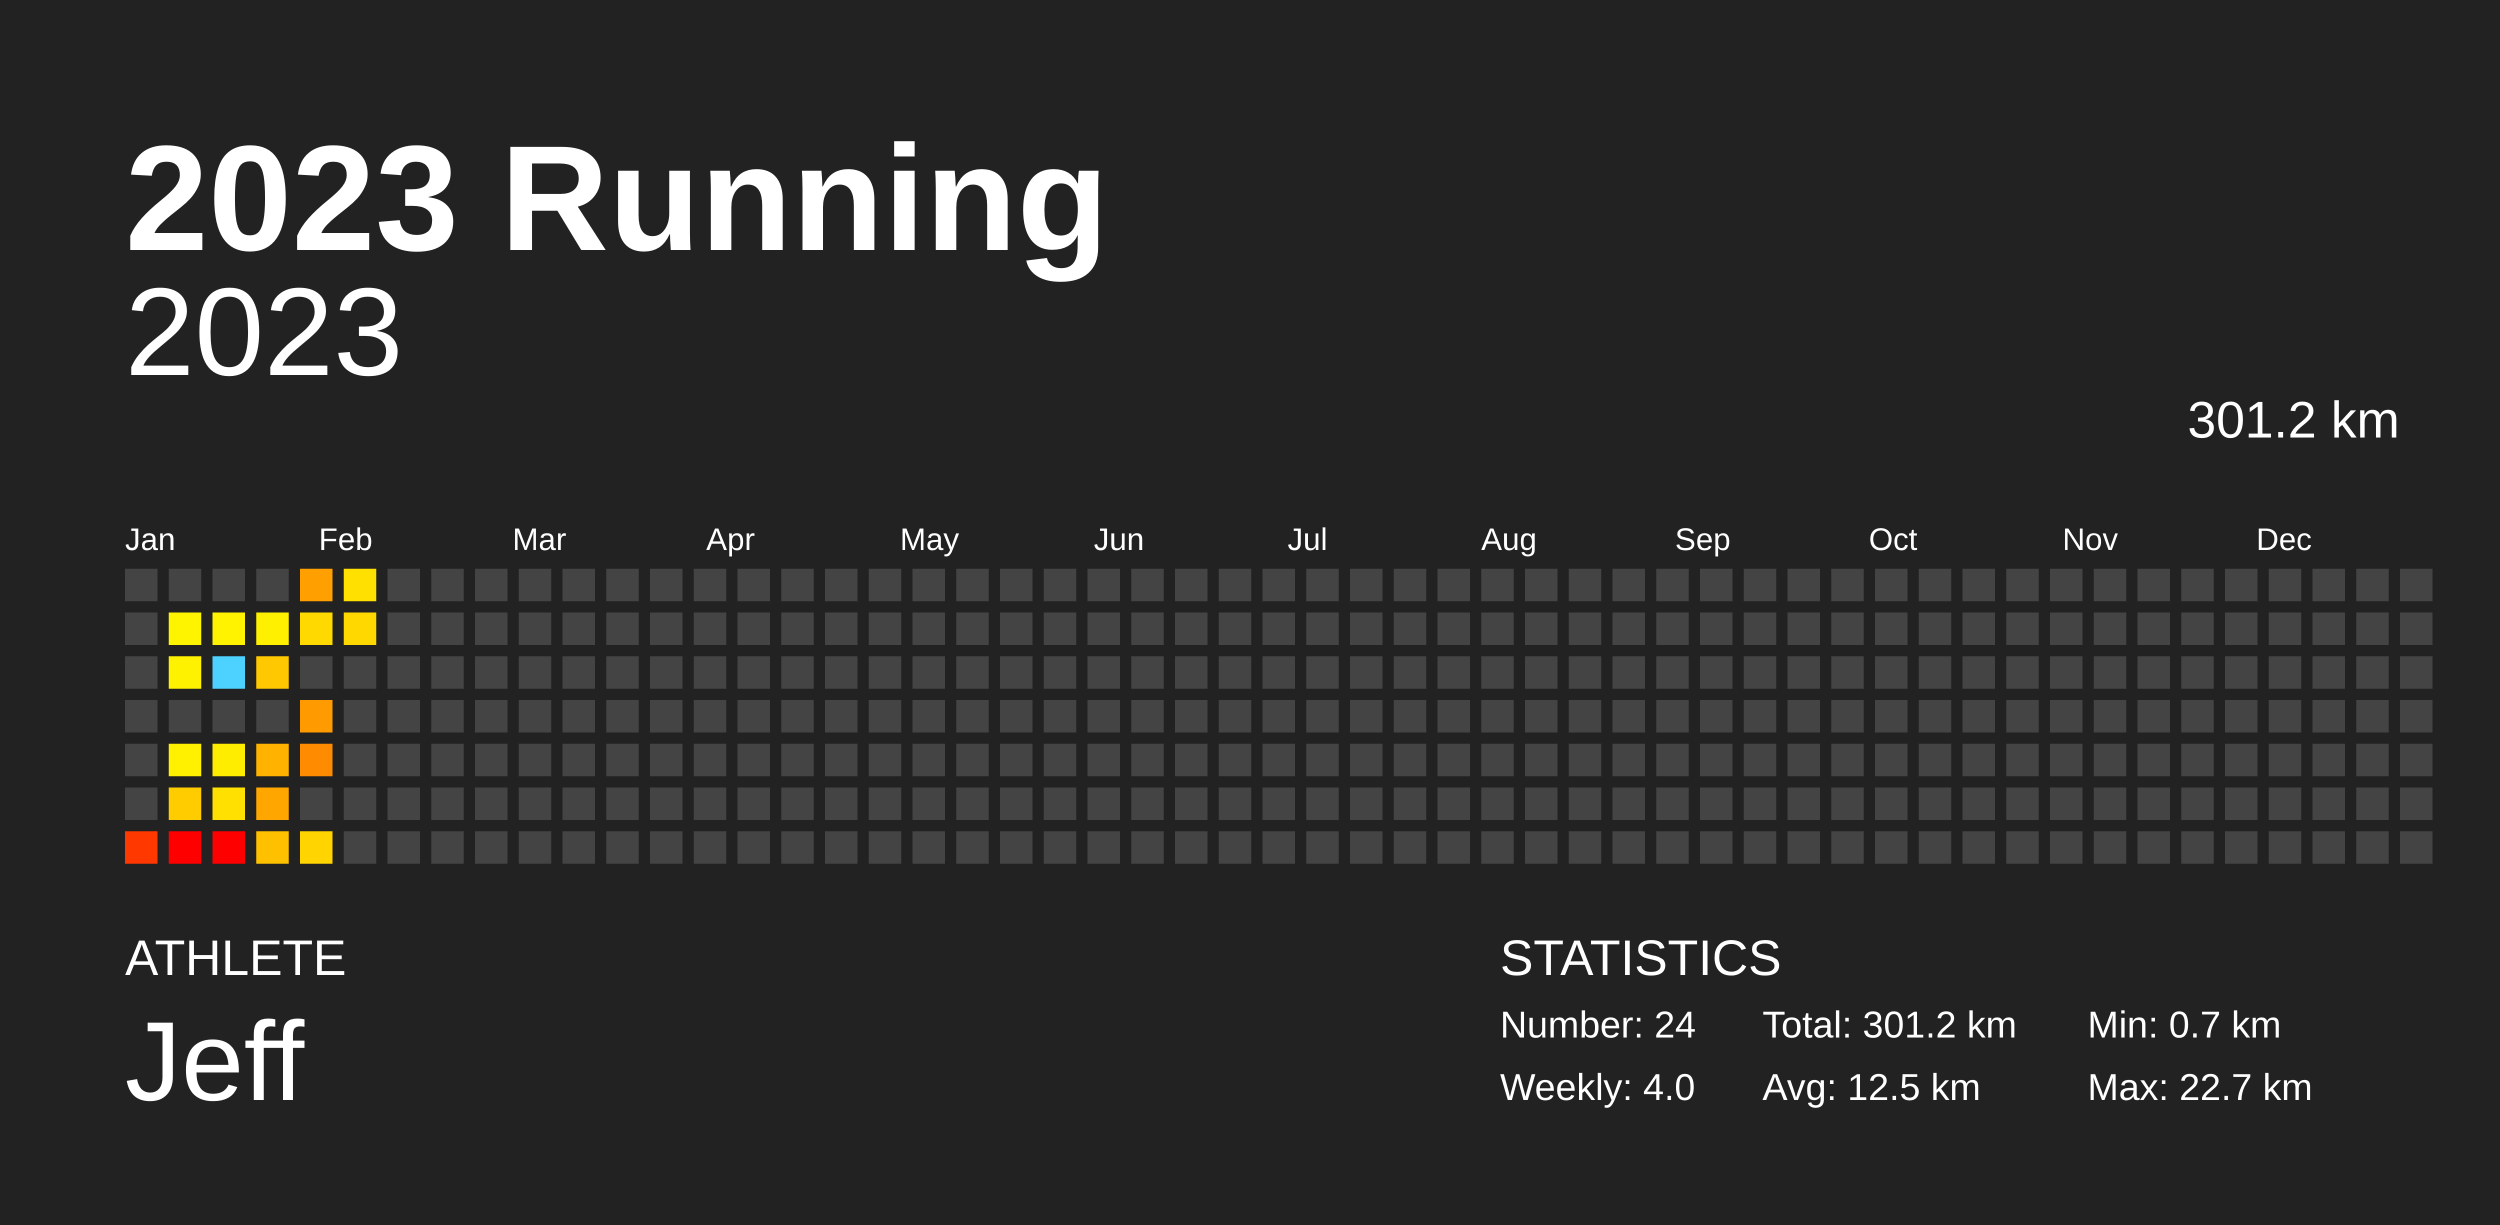
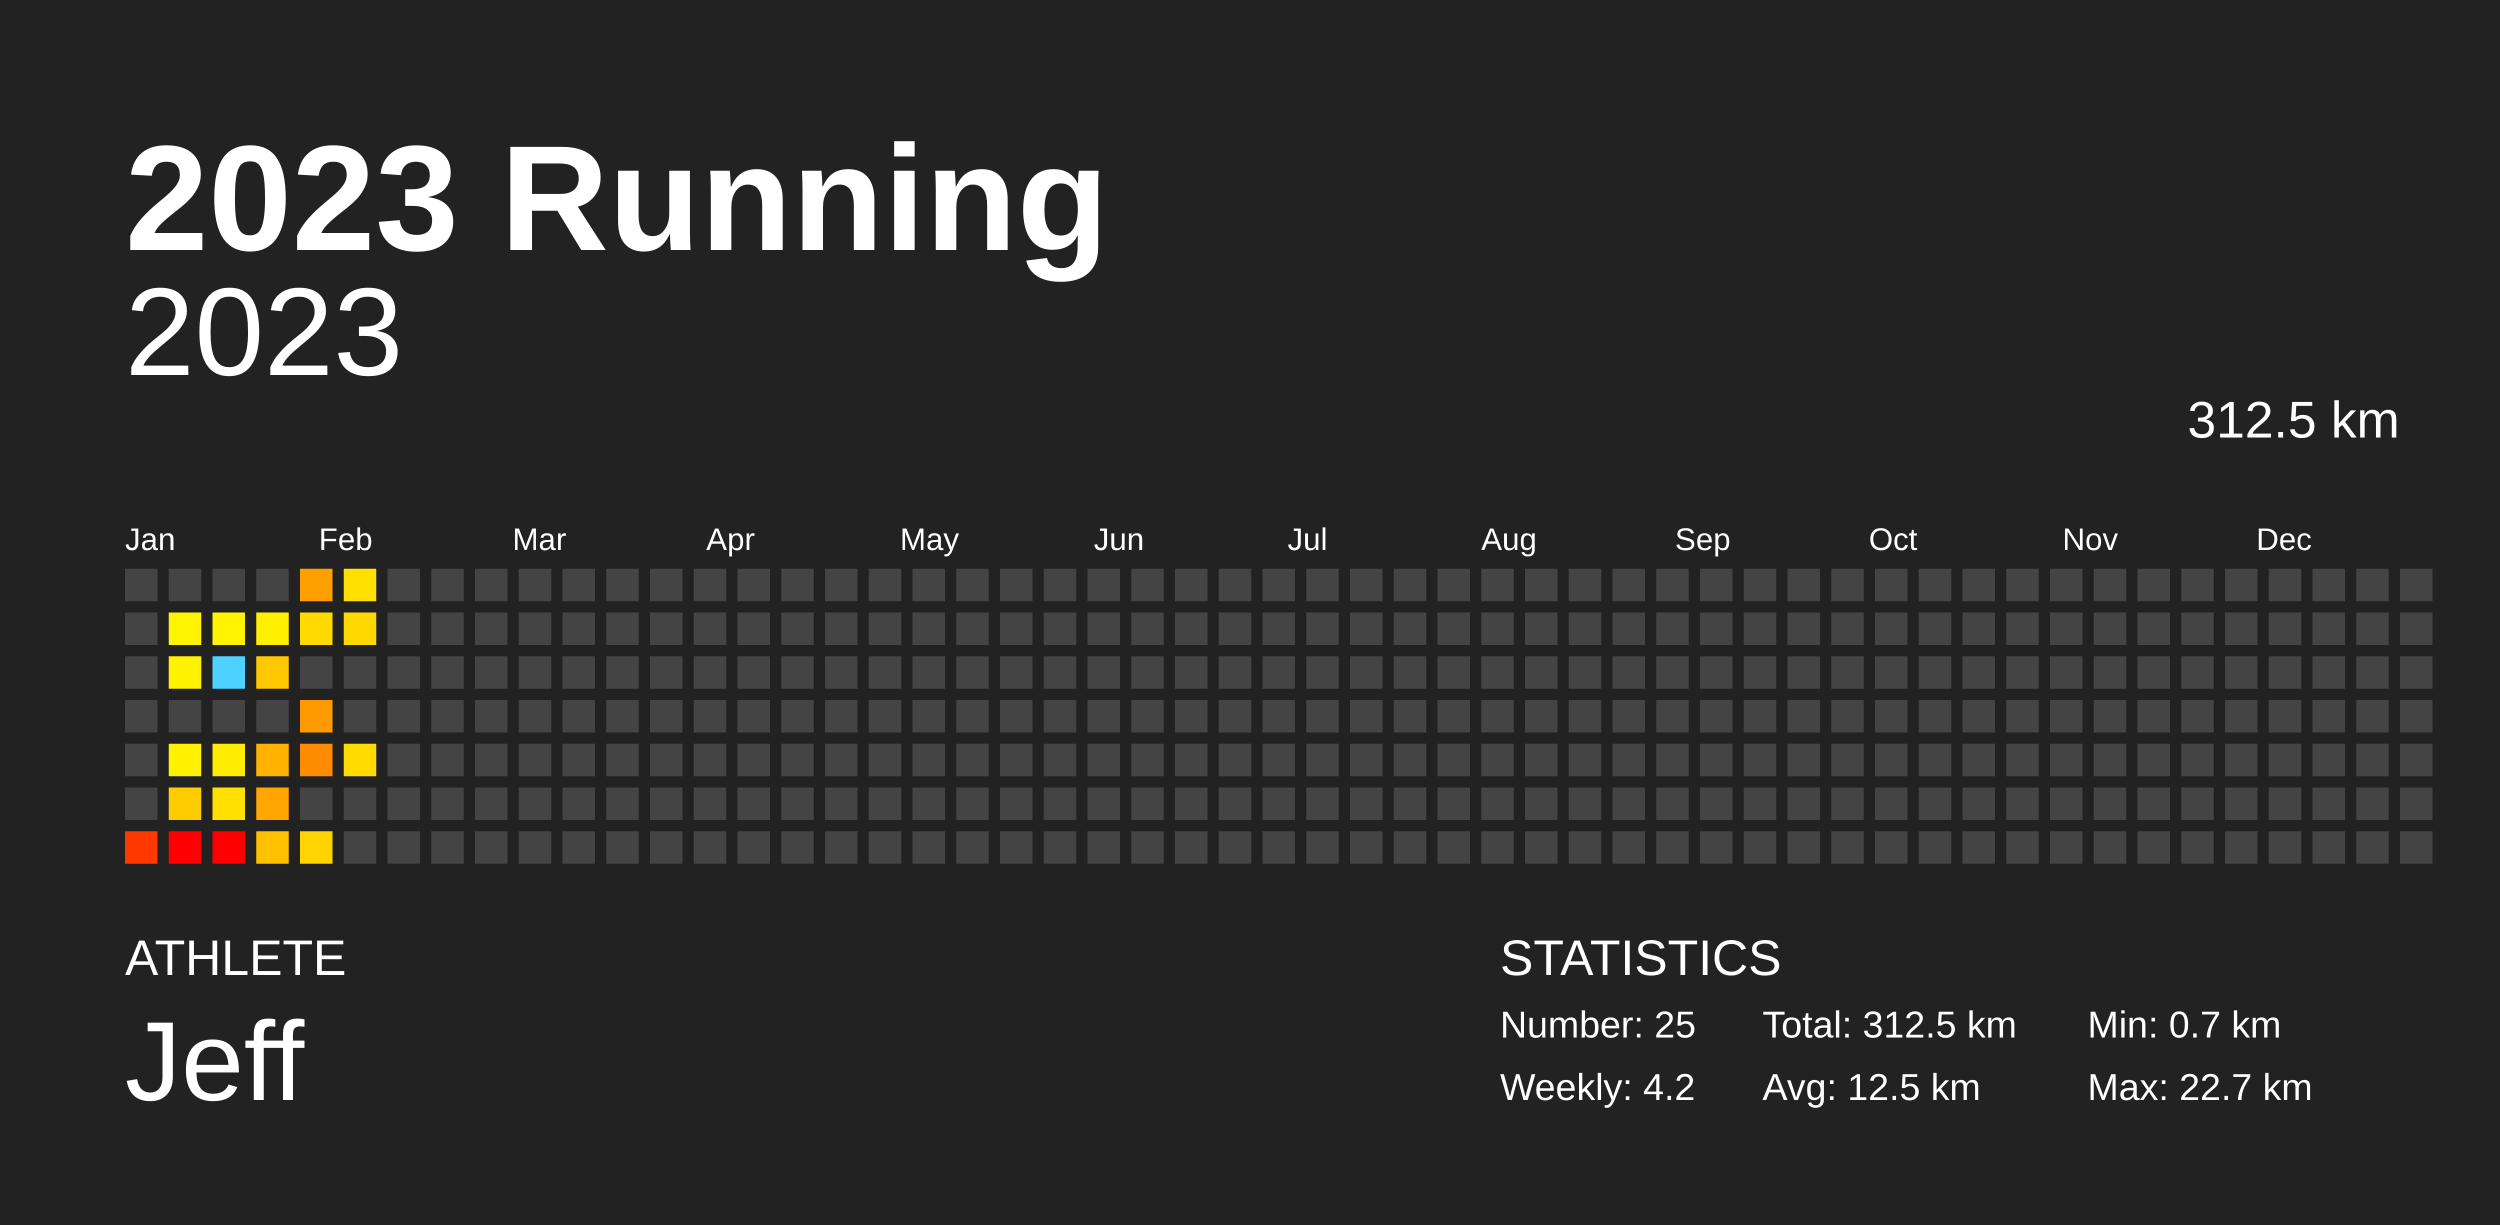
<svg xmlns="http://www.w3.org/2000/svg" baseProfile="full" height="98mm" version="1.1" viewBox="0,0,200,98" width="200mm">
  <defs />
  <rect fill="#222222" height="98" width="200" x="0" y="0" />
  <text fill="#FFFFFF" style="font-size:12px; font-family:Arial; font-weight:bold;" x="10" y="20">2023 Running</text>
  <text fill="#FFFFFF" style="font-size:4px; font-family:Arial" x="10" y="78">ATHLETE</text>
  <text fill="#FFFFFF" style="font-size:9px; font-family:Arial" x="10" y="88">Jeff</text>
  <text fill="#FFFFFF" style="font-size:4px; font-family:Arial" x="120" y="78">STATISTICS</text>
-   <text fill="#FFFFFF" style="font-size:3px; font-family:Arial" x="120" y="83">Number: 24</text>
-   <text fill="#FFFFFF" style="font-size:3px; font-family:Arial" x="120" y="88">Weekly: 4.0</text>
-   <text fill="#FFFFFF" style="font-size:3px; font-family:Arial" x="141" y="83">Total: 301.2 km</text>
+   <text fill="#FFFFFF" style="font-size:3px; font-family:Arial" x="120" y="83">Number: 25</text>
+   <text fill="#FFFFFF" style="font-size:3px; font-family:Arial" x="120" y="88">Weekly: 4.2</text>
+   <text fill="#FFFFFF" style="font-size:3px; font-family:Arial" x="141" y="83">Total: 312.5 km</text>
  <text fill="#FFFFFF" style="font-size:3px; font-family:Arial" x="141" y="88">Avg: 12.5 km</text>
  <text fill="#FFFFFF" style="font-size:3px; font-family:Arial" x="167" y="83">Min: 0.7 km</text>
  <text fill="#FFFFFF" style="font-size:3px; font-family:Arial" x="167" y="88">Max: 22.7 km</text>
  <text alignment-baseline="hanging" fill="#FFFFFF" style="font-size:10.0px; font-family:Arial;" x="10" y="30">2023</text>
-   <text alignment-baseline="hanging" fill="#FFFFFF" style="font-size:4.125px; font-family:Arial;" x="175" y="35">301.2 km</text>
+   <text alignment-baseline="hanging" fill="#FFFFFF" style="font-size:4.125px; font-family:Arial;" x="175" y="35">312.5 km</text>
  <text fill="#FFFFFF" style="font-size:2.5px; font-family:Arial" x="10.0" y="44">Jan</text>
  <text fill="#FFFFFF" style="font-size:2.5px; font-family:Arial" x="25.5" y="44">Feb</text>
  <text fill="#FFFFFF" style="font-size:2.5px; font-family:Arial" x="41.0" y="44">Mar</text>
  <text fill="#FFFFFF" style="font-size:2.5px; font-family:Arial" x="56.5" y="44">Apr</text>
  <text fill="#FFFFFF" style="font-size:2.5px; font-family:Arial" x="72.0" y="44">May</text>
  <text fill="#FFFFFF" style="font-size:2.5px; font-family:Arial" x="87.5" y="44">Jun</text>
  <text fill="#FFFFFF" style="font-size:2.5px; font-family:Arial" x="103.0" y="44">Jul</text>
  <text fill="#FFFFFF" style="font-size:2.5px; font-family:Arial" x="118.5" y="44">Aug</text>
  <text fill="#FFFFFF" style="font-size:2.5px; font-family:Arial" x="134.0" y="44">Sep</text>
  <text fill="#FFFFFF" style="font-size:2.5px; font-family:Arial" x="149.5" y="44">Oct</text>
  <text fill="#FFFFFF" style="font-size:2.5px; font-family:Arial" x="165.0" y="44">Nov</text>
  <text fill="#FFFFFF" style="font-size:2.5px; font-family:Arial" x="180.5" y="44">Dec</text>
  <rect fill="#444444" height="2.6" width="2.6" x="10.0" y="45.5" />
  <rect fill="#444444" height="2.6" width="2.6" x="10.0" y="49.0" />
  <rect fill="#444444" height="2.6" width="2.6" x="10.0" y="52.5" />
  <rect fill="#444444" height="2.6" width="2.6" x="10.0" y="56.0" />
  <rect fill="#444444" height="2.6" width="2.6" x="10.0" y="59.5" />
  <rect fill="#444444" height="2.6" width="2.6" x="10.0" y="63.0" />
  <rect fill="#ff3800" height="2.6" width="2.6" x="10.0" y="66.5" />
  <rect fill="#444444" height="2.6" width="2.6" x="13.5" y="45.5" />
  <rect fill="#fff400" height="2.6" width="2.6" x="13.5" y="49.0" />
  <rect fill="#fff200" height="2.6" width="2.6" x="13.5" y="52.5" />
  <rect fill="#444444" height="2.6" width="2.6" x="13.5" y="56.0" />
  <rect fill="#fff100" height="2.6" width="2.6" x="13.5" y="59.5" />
  <rect fill="#ffcc00" height="2.6" width="2.6" x="13.5" y="63.0" />
  <rect fill="red" height="2.6" width="2.6" x="13.5" y="66.5" />
  <rect fill="#444444" height="2.6" width="2.6" x="17.0" y="45.5" />
  <rect fill="#fff300" height="2.6" width="2.6" x="17.0" y="49.0" />
  <rect fill="#4dd2ff" height="2.6" width="2.6" x="17.0" y="52.5" />
  <rect fill="#444444" height="2.6" width="2.6" x="17.0" y="56.0" />
  <rect fill="#ffed00" height="2.6" width="2.6" x="17.0" y="59.5" />
  <rect fill="#ffe000" height="2.6" width="2.6" x="17.0" y="63.0" />
  <rect fill="red" height="2.6" width="2.6" x="17.0" y="66.5" />
  <rect fill="#444444" height="2.6" width="2.6" x="20.5" y="45.5" />
  <rect fill="#fff000" height="2.6" width="2.6" x="20.5" y="49.0" />
  <rect fill="#ffc800" height="2.6" width="2.6" x="20.5" y="52.5" />
  <rect fill="#444444" height="2.6" width="2.6" x="20.5" y="56.0" />
  <rect fill="#ffb300" height="2.6" width="2.6" x="20.5" y="59.5" />
  <rect fill="#ffa600" height="2.6" width="2.6" x="20.5" y="63.0" />
  <rect fill="#ffc000" height="2.6" width="2.6" x="20.5" y="66.5" />
  <rect fill="#ffa000" height="2.6" width="2.6" x="24.0" y="45.5" />
  <rect fill="#ffd900" height="2.6" width="2.6" x="24.0" y="49.0" />
  <rect fill="#444444" height="2.6" width="2.6" x="24.0" y="52.5" />
  <rect fill="#ff9b00" height="2.6" width="2.6" x="24.0" y="56.0" />
  <rect fill="#ff8b00" height="2.6" width="2.6" x="24.0" y="59.5" />
  <rect fill="#444444" height="2.6" width="2.6" x="24.0" y="63.0" />
  <rect fill="#ffd400" height="2.6" width="2.6" x="24.0" y="66.5" />
  <rect fill="#ffe000" height="2.6" width="2.6" x="27.5" y="45.5" />
  <rect fill="#ffd800" height="2.6" width="2.6" x="27.5" y="49.0" />
  <rect fill="#444444" height="2.6" width="2.6" x="27.5" y="52.5" />
  <rect fill="#444444" height="2.6" width="2.6" x="27.5" y="56.0" />
-   <rect fill="#444444" height="2.6" width="2.6" x="27.5" y="59.5" />
+   <rect fill="#ffdb00" height="2.6" width="2.6" x="27.5" y="59.5" />
  <rect fill="#444444" height="2.6" width="2.6" x="27.5" y="63.0" />
  <rect fill="#444444" height="2.6" width="2.6" x="27.5" y="66.5" />
  <rect fill="#444444" height="2.6" width="2.6" x="31.0" y="45.5" />
  <rect fill="#444444" height="2.6" width="2.6" x="31.0" y="49.0" />
  <rect fill="#444444" height="2.6" width="2.6" x="31.0" y="52.5" />
  <rect fill="#444444" height="2.6" width="2.6" x="31.0" y="56.0" />
  <rect fill="#444444" height="2.6" width="2.6" x="31.0" y="59.5" />
  <rect fill="#444444" height="2.6" width="2.6" x="31.0" y="63.0" />
  <rect fill="#444444" height="2.6" width="2.6" x="31.0" y="66.5" />
  <rect fill="#444444" height="2.6" width="2.6" x="34.5" y="45.5" />
  <rect fill="#444444" height="2.6" width="2.6" x="34.5" y="49.0" />
  <rect fill="#444444" height="2.6" width="2.6" x="34.5" y="52.5" />
  <rect fill="#444444" height="2.6" width="2.6" x="34.5" y="56.0" />
  <rect fill="#444444" height="2.6" width="2.6" x="34.5" y="59.5" />
  <rect fill="#444444" height="2.6" width="2.6" x="34.5" y="63.0" />
  <rect fill="#444444" height="2.6" width="2.6" x="34.5" y="66.5" />
  <rect fill="#444444" height="2.6" width="2.6" x="38.0" y="45.5" />
  <rect fill="#444444" height="2.6" width="2.6" x="38.0" y="49.0" />
  <rect fill="#444444" height="2.6" width="2.6" x="38.0" y="52.5" />
  <rect fill="#444444" height="2.6" width="2.6" x="38.0" y="56.0" />
  <rect fill="#444444" height="2.6" width="2.6" x="38.0" y="59.5" />
  <rect fill="#444444" height="2.6" width="2.6" x="38.0" y="63.0" />
  <rect fill="#444444" height="2.6" width="2.6" x="38.0" y="66.5" />
  <rect fill="#444444" height="2.6" width="2.6" x="41.5" y="45.5" />
  <rect fill="#444444" height="2.6" width="2.6" x="41.5" y="49.0" />
  <rect fill="#444444" height="2.6" width="2.6" x="41.5" y="52.5" />
  <rect fill="#444444" height="2.6" width="2.6" x="41.5" y="56.0" />
  <rect fill="#444444" height="2.6" width="2.6" x="41.5" y="59.5" />
  <rect fill="#444444" height="2.6" width="2.6" x="41.5" y="63.0" />
  <rect fill="#444444" height="2.6" width="2.6" x="41.5" y="66.5" />
  <rect fill="#444444" height="2.6" width="2.6" x="45.0" y="45.5" />
  <rect fill="#444444" height="2.6" width="2.6" x="45.0" y="49.0" />
  <rect fill="#444444" height="2.6" width="2.6" x="45.0" y="52.5" />
  <rect fill="#444444" height="2.6" width="2.6" x="45.0" y="56.0" />
  <rect fill="#444444" height="2.6" width="2.6" x="45.0" y="59.5" />
  <rect fill="#444444" height="2.6" width="2.6" x="45.0" y="63.0" />
  <rect fill="#444444" height="2.6" width="2.6" x="45.0" y="66.5" />
  <rect fill="#444444" height="2.6" width="2.6" x="48.5" y="45.5" />
  <rect fill="#444444" height="2.6" width="2.6" x="48.5" y="49.0" />
  <rect fill="#444444" height="2.6" width="2.6" x="48.5" y="52.5" />
  <rect fill="#444444" height="2.6" width="2.6" x="48.5" y="56.0" />
  <rect fill="#444444" height="2.6" width="2.6" x="48.5" y="59.5" />
  <rect fill="#444444" height="2.6" width="2.6" x="48.5" y="63.0" />
  <rect fill="#444444" height="2.6" width="2.6" x="48.5" y="66.5" />
  <rect fill="#444444" height="2.6" width="2.6" x="52.0" y="45.5" />
  <rect fill="#444444" height="2.6" width="2.6" x="52.0" y="49.0" />
  <rect fill="#444444" height="2.6" width="2.6" x="52.0" y="52.5" />
  <rect fill="#444444" height="2.6" width="2.6" x="52.0" y="56.0" />
  <rect fill="#444444" height="2.6" width="2.6" x="52.0" y="59.5" />
  <rect fill="#444444" height="2.6" width="2.6" x="52.0" y="63.0" />
  <rect fill="#444444" height="2.6" width="2.6" x="52.0" y="66.5" />
  <rect fill="#444444" height="2.6" width="2.6" x="55.5" y="45.5" />
  <rect fill="#444444" height="2.6" width="2.6" x="55.5" y="49.0" />
  <rect fill="#444444" height="2.6" width="2.6" x="55.5" y="52.5" />
  <rect fill="#444444" height="2.6" width="2.6" x="55.5" y="56.0" />
  <rect fill="#444444" height="2.6" width="2.6" x="55.5" y="59.5" />
  <rect fill="#444444" height="2.6" width="2.6" x="55.5" y="63.0" />
  <rect fill="#444444" height="2.6" width="2.6" x="55.5" y="66.5" />
  <rect fill="#444444" height="2.6" width="2.6" x="59.0" y="45.5" />
  <rect fill="#444444" height="2.6" width="2.6" x="59.0" y="49.0" />
  <rect fill="#444444" height="2.6" width="2.6" x="59.0" y="52.5" />
  <rect fill="#444444" height="2.6" width="2.6" x="59.0" y="56.0" />
  <rect fill="#444444" height="2.6" width="2.6" x="59.0" y="59.5" />
  <rect fill="#444444" height="2.6" width="2.6" x="59.0" y="63.0" />
  <rect fill="#444444" height="2.6" width="2.6" x="59.0" y="66.5" />
  <rect fill="#444444" height="2.6" width="2.6" x="62.5" y="45.5" />
  <rect fill="#444444" height="2.6" width="2.6" x="62.5" y="49.0" />
  <rect fill="#444444" height="2.6" width="2.6" x="62.5" y="52.5" />
  <rect fill="#444444" height="2.6" width="2.6" x="62.5" y="56.0" />
  <rect fill="#444444" height="2.6" width="2.6" x="62.5" y="59.5" />
  <rect fill="#444444" height="2.6" width="2.6" x="62.5" y="63.0" />
  <rect fill="#444444" height="2.6" width="2.6" x="62.5" y="66.5" />
  <rect fill="#444444" height="2.6" width="2.6" x="66.0" y="45.5" />
  <rect fill="#444444" height="2.6" width="2.6" x="66.0" y="49.0" />
  <rect fill="#444444" height="2.6" width="2.6" x="66.0" y="52.5" />
  <rect fill="#444444" height="2.6" width="2.6" x="66.0" y="56.0" />
  <rect fill="#444444" height="2.6" width="2.6" x="66.0" y="59.5" />
  <rect fill="#444444" height="2.6" width="2.6" x="66.0" y="63.0" />
  <rect fill="#444444" height="2.6" width="2.6" x="66.0" y="66.5" />
  <rect fill="#444444" height="2.6" width="2.6" x="69.5" y="45.5" />
  <rect fill="#444444" height="2.6" width="2.6" x="69.5" y="49.0" />
  <rect fill="#444444" height="2.6" width="2.6" x="69.5" y="52.5" />
  <rect fill="#444444" height="2.6" width="2.6" x="69.5" y="56.0" />
  <rect fill="#444444" height="2.6" width="2.6" x="69.5" y="59.5" />
  <rect fill="#444444" height="2.6" width="2.6" x="69.5" y="63.0" />
  <rect fill="#444444" height="2.6" width="2.6" x="69.5" y="66.5" />
  <rect fill="#444444" height="2.6" width="2.6" x="73.0" y="45.5" />
  <rect fill="#444444" height="2.6" width="2.6" x="73.0" y="49.0" />
  <rect fill="#444444" height="2.6" width="2.6" x="73.0" y="52.5" />
  <rect fill="#444444" height="2.6" width="2.6" x="73.0" y="56.0" />
  <rect fill="#444444" height="2.6" width="2.6" x="73.0" y="59.5" />
  <rect fill="#444444" height="2.6" width="2.6" x="73.0" y="63.0" />
  <rect fill="#444444" height="2.6" width="2.6" x="73.0" y="66.5" />
  <rect fill="#444444" height="2.6" width="2.6" x="76.5" y="45.5" />
  <rect fill="#444444" height="2.6" width="2.6" x="76.5" y="49.0" />
  <rect fill="#444444" height="2.6" width="2.6" x="76.5" y="52.5" />
  <rect fill="#444444" height="2.6" width="2.6" x="76.5" y="56.0" />
  <rect fill="#444444" height="2.6" width="2.6" x="76.5" y="59.5" />
  <rect fill="#444444" height="2.6" width="2.6" x="76.5" y="63.0" />
  <rect fill="#444444" height="2.6" width="2.6" x="76.5" y="66.5" />
  <rect fill="#444444" height="2.6" width="2.6" x="80.0" y="45.5" />
  <rect fill="#444444" height="2.6" width="2.6" x="80.0" y="49.0" />
  <rect fill="#444444" height="2.6" width="2.6" x="80.0" y="52.5" />
  <rect fill="#444444" height="2.6" width="2.6" x="80.0" y="56.0" />
  <rect fill="#444444" height="2.6" width="2.6" x="80.0" y="59.5" />
  <rect fill="#444444" height="2.6" width="2.6" x="80.0" y="63.0" />
  <rect fill="#444444" height="2.6" width="2.6" x="80.0" y="66.5" />
  <rect fill="#444444" height="2.6" width="2.6" x="83.5" y="45.5" />
  <rect fill="#444444" height="2.6" width="2.6" x="83.5" y="49.0" />
  <rect fill="#444444" height="2.6" width="2.6" x="83.5" y="52.5" />
  <rect fill="#444444" height="2.6" width="2.6" x="83.5" y="56.0" />
  <rect fill="#444444" height="2.6" width="2.6" x="83.5" y="59.5" />
  <rect fill="#444444" height="2.6" width="2.6" x="83.5" y="63.0" />
  <rect fill="#444444" height="2.6" width="2.6" x="83.5" y="66.5" />
  <rect fill="#444444" height="2.6" width="2.6" x="87.0" y="45.5" />
  <rect fill="#444444" height="2.6" width="2.6" x="87.0" y="49.0" />
  <rect fill="#444444" height="2.6" width="2.6" x="87.0" y="52.5" />
  <rect fill="#444444" height="2.6" width="2.6" x="87.0" y="56.0" />
  <rect fill="#444444" height="2.6" width="2.6" x="87.0" y="59.5" />
  <rect fill="#444444" height="2.6" width="2.6" x="87.0" y="63.0" />
  <rect fill="#444444" height="2.6" width="2.6" x="87.0" y="66.5" />
  <rect fill="#444444" height="2.6" width="2.6" x="90.5" y="45.5" />
  <rect fill="#444444" height="2.6" width="2.6" x="90.5" y="49.0" />
  <rect fill="#444444" height="2.6" width="2.6" x="90.5" y="52.5" />
  <rect fill="#444444" height="2.6" width="2.6" x="90.5" y="56.0" />
  <rect fill="#444444" height="2.6" width="2.6" x="90.5" y="59.5" />
  <rect fill="#444444" height="2.6" width="2.6" x="90.5" y="63.0" />
  <rect fill="#444444" height="2.6" width="2.6" x="90.5" y="66.5" />
  <rect fill="#444444" height="2.6" width="2.6" x="94.0" y="45.5" />
  <rect fill="#444444" height="2.6" width="2.6" x="94.0" y="49.0" />
  <rect fill="#444444" height="2.6" width="2.6" x="94.0" y="52.5" />
  <rect fill="#444444" height="2.6" width="2.6" x="94.0" y="56.0" />
  <rect fill="#444444" height="2.6" width="2.6" x="94.0" y="59.5" />
  <rect fill="#444444" height="2.6" width="2.6" x="94.0" y="63.0" />
  <rect fill="#444444" height="2.6" width="2.6" x="94.0" y="66.5" />
  <rect fill="#444444" height="2.6" width="2.6" x="97.5" y="45.5" />
  <rect fill="#444444" height="2.6" width="2.6" x="97.5" y="49.0" />
  <rect fill="#444444" height="2.6" width="2.6" x="97.5" y="52.5" />
  <rect fill="#444444" height="2.6" width="2.6" x="97.5" y="56.0" />
  <rect fill="#444444" height="2.6" width="2.6" x="97.5" y="59.5" />
  <rect fill="#444444" height="2.6" width="2.6" x="97.5" y="63.0" />
  <rect fill="#444444" height="2.6" width="2.6" x="97.5" y="66.5" />
  <rect fill="#444444" height="2.6" width="2.6" x="101.0" y="45.5" />
  <rect fill="#444444" height="2.6" width="2.6" x="101.0" y="49.0" />
  <rect fill="#444444" height="2.6" width="2.6" x="101.0" y="52.5" />
  <rect fill="#444444" height="2.6" width="2.6" x="101.0" y="56.0" />
  <rect fill="#444444" height="2.6" width="2.6" x="101.0" y="59.5" />
  <rect fill="#444444" height="2.6" width="2.6" x="101.0" y="63.0" />
  <rect fill="#444444" height="2.6" width="2.6" x="101.0" y="66.5" />
  <rect fill="#444444" height="2.6" width="2.6" x="104.5" y="45.5" />
  <rect fill="#444444" height="2.6" width="2.6" x="104.5" y="49.0" />
  <rect fill="#444444" height="2.6" width="2.6" x="104.5" y="52.5" />
  <rect fill="#444444" height="2.6" width="2.6" x="104.5" y="56.0" />
  <rect fill="#444444" height="2.6" width="2.6" x="104.5" y="59.5" />
  <rect fill="#444444" height="2.6" width="2.6" x="104.5" y="63.0" />
  <rect fill="#444444" height="2.6" width="2.6" x="104.5" y="66.5" />
  <rect fill="#444444" height="2.6" width="2.6" x="108.0" y="45.5" />
  <rect fill="#444444" height="2.6" width="2.6" x="108.0" y="49.0" />
  <rect fill="#444444" height="2.6" width="2.6" x="108.0" y="52.5" />
  <rect fill="#444444" height="2.6" width="2.6" x="108.0" y="56.0" />
  <rect fill="#444444" height="2.6" width="2.6" x="108.0" y="59.5" />
  <rect fill="#444444" height="2.6" width="2.6" x="108.0" y="63.0" />
  <rect fill="#444444" height="2.6" width="2.6" x="108.0" y="66.5" />
  <rect fill="#444444" height="2.6" width="2.6" x="111.5" y="45.5" />
  <rect fill="#444444" height="2.6" width="2.6" x="111.5" y="49.0" />
  <rect fill="#444444" height="2.6" width="2.6" x="111.5" y="52.5" />
  <rect fill="#444444" height="2.6" width="2.6" x="111.5" y="56.0" />
  <rect fill="#444444" height="2.6" width="2.6" x="111.5" y="59.5" />
  <rect fill="#444444" height="2.6" width="2.6" x="111.5" y="63.0" />
  <rect fill="#444444" height="2.6" width="2.6" x="111.5" y="66.5" />
  <rect fill="#444444" height="2.6" width="2.6" x="115.0" y="45.5" />
  <rect fill="#444444" height="2.6" width="2.6" x="115.0" y="49.0" />
  <rect fill="#444444" height="2.6" width="2.6" x="115.0" y="52.5" />
  <rect fill="#444444" height="2.6" width="2.6" x="115.0" y="56.0" />
  <rect fill="#444444" height="2.6" width="2.6" x="115.0" y="59.5" />
  <rect fill="#444444" height="2.6" width="2.6" x="115.0" y="63.0" />
  <rect fill="#444444" height="2.6" width="2.6" x="115.0" y="66.5" />
  <rect fill="#444444" height="2.6" width="2.6" x="118.5" y="45.5" />
  <rect fill="#444444" height="2.6" width="2.6" x="118.5" y="49.0" />
  <rect fill="#444444" height="2.6" width="2.6" x="118.5" y="52.5" />
  <rect fill="#444444" height="2.6" width="2.6" x="118.5" y="56.0" />
  <rect fill="#444444" height="2.6" width="2.6" x="118.5" y="59.5" />
  <rect fill="#444444" height="2.6" width="2.6" x="118.5" y="63.0" />
  <rect fill="#444444" height="2.6" width="2.6" x="118.5" y="66.5" />
  <rect fill="#444444" height="2.6" width="2.6" x="122.0" y="45.5" />
  <rect fill="#444444" height="2.6" width="2.6" x="122.0" y="49.0" />
  <rect fill="#444444" height="2.6" width="2.6" x="122.0" y="52.5" />
  <rect fill="#444444" height="2.6" width="2.6" x="122.0" y="56.0" />
  <rect fill="#444444" height="2.6" width="2.6" x="122.0" y="59.5" />
  <rect fill="#444444" height="2.6" width="2.6" x="122.0" y="63.0" />
  <rect fill="#444444" height="2.6" width="2.6" x="122.0" y="66.5" />
  <rect fill="#444444" height="2.6" width="2.6" x="125.5" y="45.5" />
  <rect fill="#444444" height="2.6" width="2.6" x="125.5" y="49.0" />
  <rect fill="#444444" height="2.6" width="2.6" x="125.5" y="52.5" />
  <rect fill="#444444" height="2.6" width="2.6" x="125.5" y="56.0" />
  <rect fill="#444444" height="2.6" width="2.6" x="125.5" y="59.5" />
  <rect fill="#444444" height="2.6" width="2.6" x="125.5" y="63.0" />
  <rect fill="#444444" height="2.6" width="2.6" x="125.5" y="66.5" />
  <rect fill="#444444" height="2.6" width="2.6" x="129.0" y="45.5" />
  <rect fill="#444444" height="2.6" width="2.6" x="129.0" y="49.0" />
  <rect fill="#444444" height="2.6" width="2.6" x="129.0" y="52.5" />
  <rect fill="#444444" height="2.6" width="2.6" x="129.0" y="56.0" />
  <rect fill="#444444" height="2.6" width="2.6" x="129.0" y="59.5" />
  <rect fill="#444444" height="2.6" width="2.6" x="129.0" y="63.0" />
  <rect fill="#444444" height="2.6" width="2.6" x="129.0" y="66.5" />
  <rect fill="#444444" height="2.6" width="2.6" x="132.5" y="45.5" />
  <rect fill="#444444" height="2.6" width="2.6" x="132.5" y="49.0" />
  <rect fill="#444444" height="2.6" width="2.6" x="132.5" y="52.5" />
  <rect fill="#444444" height="2.6" width="2.6" x="132.5" y="56.0" />
  <rect fill="#444444" height="2.6" width="2.6" x="132.5" y="59.5" />
  <rect fill="#444444" height="2.6" width="2.6" x="132.5" y="63.0" />
  <rect fill="#444444" height="2.6" width="2.6" x="132.5" y="66.5" />
  <rect fill="#444444" height="2.6" width="2.6" x="136.0" y="45.5" />
  <rect fill="#444444" height="2.6" width="2.6" x="136.0" y="49.0" />
  <rect fill="#444444" height="2.6" width="2.6" x="136.0" y="52.5" />
  <rect fill="#444444" height="2.6" width="2.6" x="136.0" y="56.0" />
  <rect fill="#444444" height="2.6" width="2.6" x="136.0" y="59.5" />
  <rect fill="#444444" height="2.6" width="2.6" x="136.0" y="63.0" />
  <rect fill="#444444" height="2.6" width="2.6" x="136.0" y="66.5" />
  <rect fill="#444444" height="2.6" width="2.6" x="139.5" y="45.5" />
  <rect fill="#444444" height="2.6" width="2.6" x="139.5" y="49.0" />
  <rect fill="#444444" height="2.6" width="2.6" x="139.5" y="52.5" />
  <rect fill="#444444" height="2.6" width="2.6" x="139.5" y="56.0" />
  <rect fill="#444444" height="2.6" width="2.6" x="139.5" y="59.5" />
  <rect fill="#444444" height="2.6" width="2.6" x="139.5" y="63.0" />
  <rect fill="#444444" height="2.6" width="2.6" x="139.5" y="66.5" />
  <rect fill="#444444" height="2.6" width="2.6" x="143.0" y="45.5" />
  <rect fill="#444444" height="2.6" width="2.6" x="143.0" y="49.0" />
  <rect fill="#444444" height="2.6" width="2.6" x="143.0" y="52.5" />
  <rect fill="#444444" height="2.6" width="2.6" x="143.0" y="56.0" />
  <rect fill="#444444" height="2.6" width="2.6" x="143.0" y="59.5" />
  <rect fill="#444444" height="2.6" width="2.6" x="143.0" y="63.0" />
  <rect fill="#444444" height="2.6" width="2.6" x="143.0" y="66.5" />
  <rect fill="#444444" height="2.6" width="2.6" x="146.5" y="45.5" />
  <rect fill="#444444" height="2.6" width="2.6" x="146.5" y="49.0" />
  <rect fill="#444444" height="2.6" width="2.6" x="146.5" y="52.5" />
  <rect fill="#444444" height="2.6" width="2.6" x="146.5" y="56.0" />
  <rect fill="#444444" height="2.6" width="2.6" x="146.5" y="59.5" />
  <rect fill="#444444" height="2.6" width="2.6" x="146.5" y="63.0" />
  <rect fill="#444444" height="2.6" width="2.6" x="146.5" y="66.5" />
  <rect fill="#444444" height="2.6" width="2.6" x="150.0" y="45.5" />
  <rect fill="#444444" height="2.6" width="2.6" x="150.0" y="49.0" />
  <rect fill="#444444" height="2.6" width="2.6" x="150.0" y="52.5" />
  <rect fill="#444444" height="2.6" width="2.6" x="150.0" y="56.0" />
  <rect fill="#444444" height="2.6" width="2.6" x="150.0" y="59.5" />
  <rect fill="#444444" height="2.6" width="2.6" x="150.0" y="63.0" />
  <rect fill="#444444" height="2.6" width="2.6" x="150.0" y="66.5" />
  <rect fill="#444444" height="2.6" width="2.6" x="153.5" y="45.5" />
  <rect fill="#444444" height="2.6" width="2.6" x="153.5" y="49.0" />
  <rect fill="#444444" height="2.6" width="2.6" x="153.5" y="52.5" />
  <rect fill="#444444" height="2.6" width="2.6" x="153.5" y="56.0" />
  <rect fill="#444444" height="2.6" width="2.6" x="153.5" y="59.5" />
  <rect fill="#444444" height="2.6" width="2.6" x="153.5" y="63.0" />
  <rect fill="#444444" height="2.6" width="2.6" x="153.5" y="66.5" />
  <rect fill="#444444" height="2.6" width="2.6" x="157.0" y="45.5" />
  <rect fill="#444444" height="2.6" width="2.6" x="157.0" y="49.0" />
  <rect fill="#444444" height="2.6" width="2.6" x="157.0" y="52.5" />
  <rect fill="#444444" height="2.6" width="2.6" x="157.0" y="56.0" />
  <rect fill="#444444" height="2.6" width="2.6" x="157.0" y="59.5" />
  <rect fill="#444444" height="2.6" width="2.6" x="157.0" y="63.0" />
  <rect fill="#444444" height="2.6" width="2.6" x="157.0" y="66.5" />
  <rect fill="#444444" height="2.6" width="2.6" x="160.5" y="45.5" />
  <rect fill="#444444" height="2.6" width="2.6" x="160.5" y="49.0" />
  <rect fill="#444444" height="2.6" width="2.6" x="160.5" y="52.5" />
  <rect fill="#444444" height="2.6" width="2.6" x="160.5" y="56.0" />
  <rect fill="#444444" height="2.6" width="2.6" x="160.5" y="59.5" />
  <rect fill="#444444" height="2.6" width="2.6" x="160.5" y="63.0" />
  <rect fill="#444444" height="2.6" width="2.6" x="160.5" y="66.5" />
  <rect fill="#444444" height="2.6" width="2.6" x="164.0" y="45.5" />
  <rect fill="#444444" height="2.6" width="2.6" x="164.0" y="49.0" />
  <rect fill="#444444" height="2.6" width="2.6" x="164.0" y="52.5" />
  <rect fill="#444444" height="2.6" width="2.6" x="164.0" y="56.0" />
  <rect fill="#444444" height="2.6" width="2.6" x="164.0" y="59.5" />
  <rect fill="#444444" height="2.6" width="2.6" x="164.0" y="63.0" />
  <rect fill="#444444" height="2.6" width="2.6" x="164.0" y="66.5" />
  <rect fill="#444444" height="2.6" width="2.6" x="167.5" y="45.5" />
  <rect fill="#444444" height="2.6" width="2.6" x="167.5" y="49.0" />
  <rect fill="#444444" height="2.6" width="2.6" x="167.5" y="52.5" />
  <rect fill="#444444" height="2.6" width="2.6" x="167.5" y="56.0" />
  <rect fill="#444444" height="2.6" width="2.6" x="167.5" y="59.5" />
  <rect fill="#444444" height="2.6" width="2.6" x="167.5" y="63.0" />
  <rect fill="#444444" height="2.6" width="2.6" x="167.5" y="66.5" />
  <rect fill="#444444" height="2.6" width="2.6" x="171.0" y="45.5" />
  <rect fill="#444444" height="2.6" width="2.6" x="171.0" y="49.0" />
  <rect fill="#444444" height="2.6" width="2.6" x="171.0" y="52.5" />
  <rect fill="#444444" height="2.6" width="2.6" x="171.0" y="56.0" />
  <rect fill="#444444" height="2.6" width="2.6" x="171.0" y="59.5" />
  <rect fill="#444444" height="2.6" width="2.6" x="171.0" y="63.0" />
  <rect fill="#444444" height="2.6" width="2.6" x="171.0" y="66.5" />
  <rect fill="#444444" height="2.6" width="2.6" x="174.5" y="45.5" />
  <rect fill="#444444" height="2.6" width="2.6" x="174.5" y="49.0" />
  <rect fill="#444444" height="2.6" width="2.6" x="174.5" y="52.5" />
  <rect fill="#444444" height="2.6" width="2.6" x="174.5" y="56.0" />
  <rect fill="#444444" height="2.6" width="2.6" x="174.5" y="59.5" />
  <rect fill="#444444" height="2.6" width="2.6" x="174.5" y="63.0" />
  <rect fill="#444444" height="2.6" width="2.6" x="174.5" y="66.5" />
  <rect fill="#444444" height="2.6" width="2.6" x="178.0" y="45.5" />
  <rect fill="#444444" height="2.6" width="2.6" x="178.0" y="49.0" />
  <rect fill="#444444" height="2.6" width="2.6" x="178.0" y="52.5" />
  <rect fill="#444444" height="2.6" width="2.6" x="178.0" y="56.0" />
  <rect fill="#444444" height="2.6" width="2.6" x="178.0" y="59.5" />
  <rect fill="#444444" height="2.6" width="2.6" x="178.0" y="63.0" />
  <rect fill="#444444" height="2.6" width="2.6" x="178.0" y="66.5" />
  <rect fill="#444444" height="2.6" width="2.6" x="181.5" y="45.5" />
  <rect fill="#444444" height="2.6" width="2.6" x="181.5" y="49.0" />
  <rect fill="#444444" height="2.6" width="2.6" x="181.5" y="52.5" />
  <rect fill="#444444" height="2.6" width="2.6" x="181.5" y="56.0" />
  <rect fill="#444444" height="2.6" width="2.6" x="181.5" y="59.5" />
  <rect fill="#444444" height="2.6" width="2.6" x="181.5" y="63.0" />
  <rect fill="#444444" height="2.6" width="2.6" x="181.5" y="66.5" />
  <rect fill="#444444" height="2.6" width="2.6" x="185.0" y="45.5" />
  <rect fill="#444444" height="2.6" width="2.6" x="185.0" y="49.0" />
  <rect fill="#444444" height="2.6" width="2.6" x="185.0" y="52.5" />
  <rect fill="#444444" height="2.6" width="2.6" x="185.0" y="56.0" />
  <rect fill="#444444" height="2.6" width="2.6" x="185.0" y="59.5" />
  <rect fill="#444444" height="2.6" width="2.6" x="185.0" y="63.0" />
  <rect fill="#444444" height="2.6" width="2.6" x="185.0" y="66.5" />
  <rect fill="#444444" height="2.6" width="2.6" x="188.5" y="45.5" />
  <rect fill="#444444" height="2.6" width="2.6" x="188.5" y="49.0" />
  <rect fill="#444444" height="2.6" width="2.6" x="188.5" y="52.5" />
  <rect fill="#444444" height="2.6" width="2.6" x="188.5" y="56.0" />
  <rect fill="#444444" height="2.6" width="2.6" x="188.5" y="59.5" />
  <rect fill="#444444" height="2.6" width="2.6" x="188.5" y="63.0" />
  <rect fill="#444444" height="2.6" width="2.6" x="188.5" y="66.5" />
  <rect fill="#444444" height="2.6" width="2.6" x="192.0" y="45.5" />
  <rect fill="#444444" height="2.6" width="2.6" x="192.0" y="49.0" />
  <rect fill="#444444" height="2.6" width="2.6" x="192.0" y="52.5" />
  <rect fill="#444444" height="2.6" width="2.6" x="192.0" y="56.0" />
  <rect fill="#444444" height="2.6" width="2.6" x="192.0" y="59.5" />
  <rect fill="#444444" height="2.6" width="2.6" x="192.0" y="63.0" />
  <rect fill="#444444" height="2.6" width="2.6" x="192.0" y="66.5" />
</svg>
